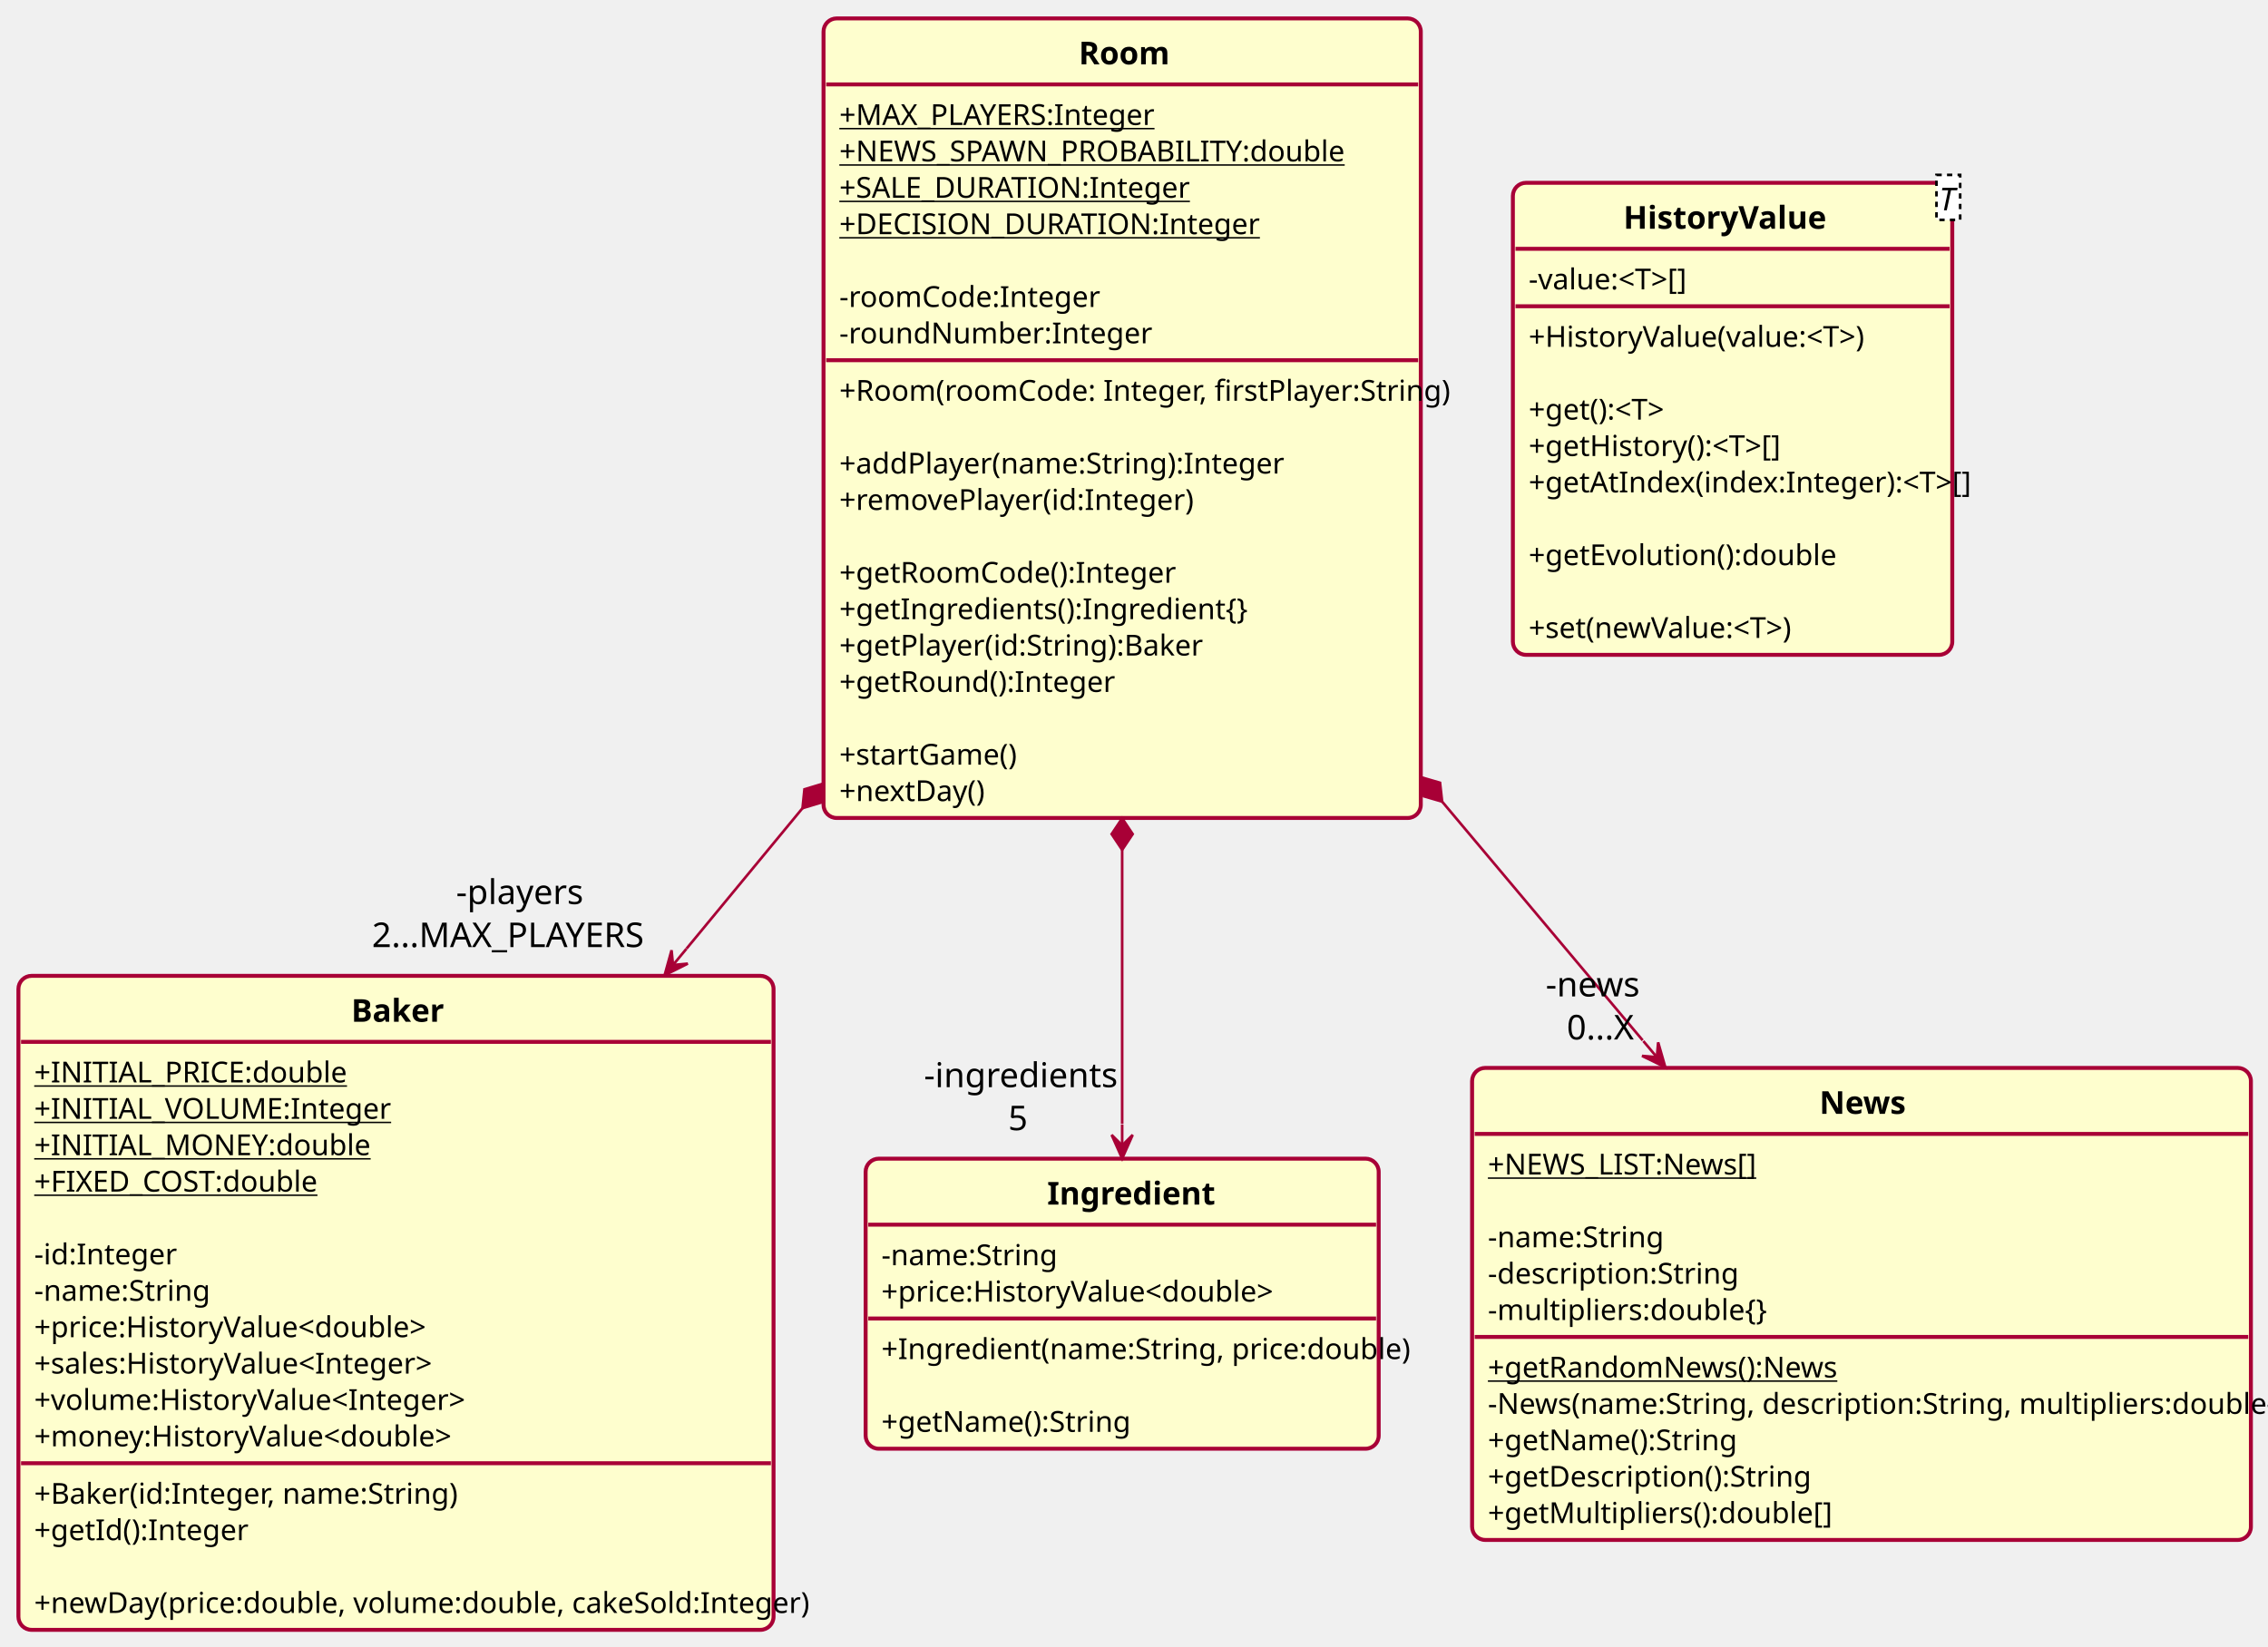
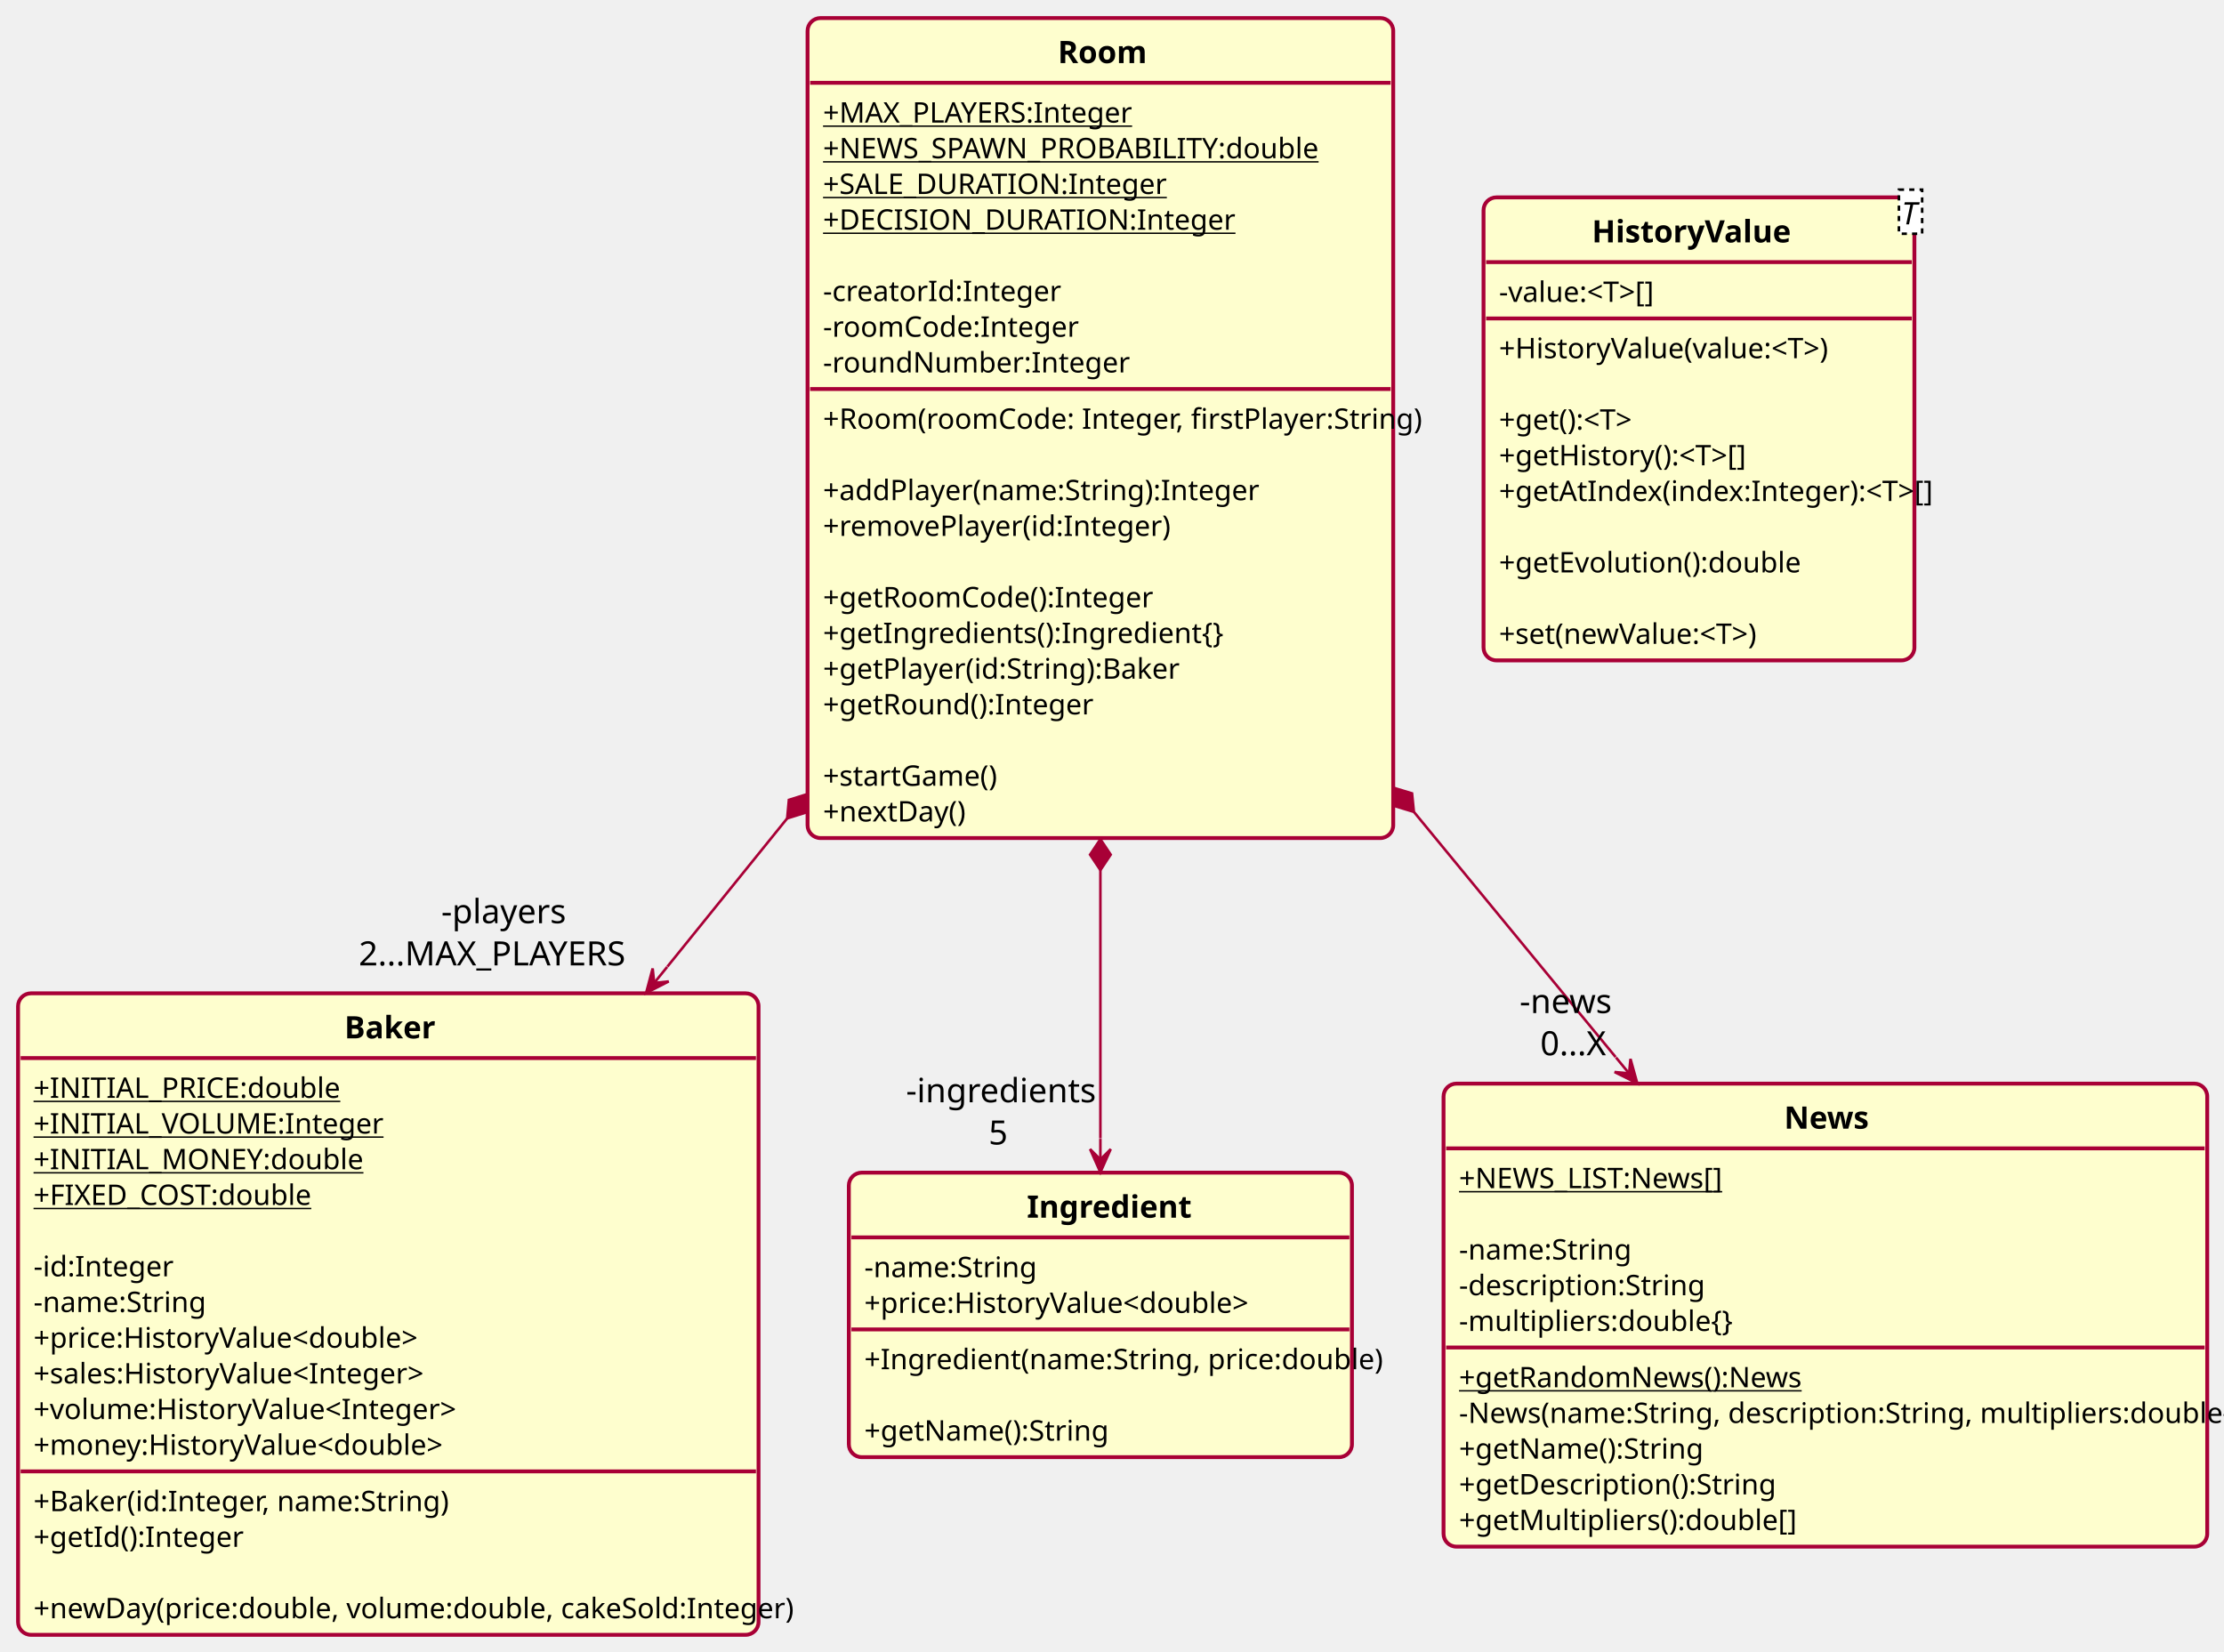
- <svg xmlns="http://www.w3.org/2000/svg" contentScriptType="application/ecmascript" contentStyleType="text/css" height="626px" preserveAspectRatio="none" style="width:862px;height:626px;background:#FFFFFF;" version="1.1" viewBox="0 0 862 626" width="862px" zoomAndPan="magnify">
+ <svg xmlns="http://www.w3.org/2000/svg" contentScriptType="application/ecmascript" contentStyleType="text/css" height="640px" preserveAspectRatio="none" style="width:862px;height:640px;background:#FFFFFF;" version="1.1" viewBox="0 0 862 640" width="862px" zoomAndPan="magnify">
  <defs />
  <g>
-     <rect codeLine="9" fill="#FEFECE" height="303.977" id="Room" rx="5" ry="5" style="stroke:#A80036;stroke-width:1.5;" width="227" x="313" y="7" />
+     <rect codeLine="9" fill="#FEFECE" height="317.812" id="Room" rx="5" ry="5" style="stroke:#A80036;stroke-width:1.5;" width="227" x="313" y="7" />
    <text fill="#000000" font-family="sans-serif" font-size="12" font-weight="bold" lengthAdjust="spacing" textLength="33" x="410" y="24.457">Room</text>
    <line style="stroke:#A80036;stroke-width:1.5;" x1="314" x2="539" y1="32.094" y2="32.094" />
    <text fill="#000000" font-family="sans-serif" font-size="11" lengthAdjust="spacing" text-decoration="underline" textLength="119" x="319" y="47.513">+MAX_PLAYERS:Integer</text>
    <text fill="#000000" font-family="sans-serif" font-size="11" lengthAdjust="spacing" text-decoration="underline" textLength="188" x="319" y="61.349">+NEWS_SPAWN_PROBABILITY:double</text>
    <text fill="#000000" font-family="sans-serif" font-size="11" lengthAdjust="spacing" text-decoration="underline" textLength="127" x="319" y="75.185">+SALE_DURATION:Integer</text>
    <text fill="#000000" font-family="sans-serif" font-size="11" lengthAdjust="spacing" text-decoration="underline" textLength="146" x="319" y="89.02">+DECISION_DURATION:Integer</text>
    <text fill="#000000" font-family="sans-serif" font-size="11" lengthAdjust="spacing" textLength="0" x="322" y="102.856" />
-     <text fill="#000000" font-family="sans-serif" font-size="11" lengthAdjust="spacing" textLength="89" x="319" y="116.692">-roomCode:Integer</text>
-     <text fill="#000000" font-family="sans-serif" font-size="11" lengthAdjust="spacing" textLength="105" x="319" y="130.528">-roundNumber:Integer</text>
-     <line style="stroke:#A80036;stroke-width:1.5;" x1="314" x2="539" y1="136.945" y2="136.945" />
-     <text fill="#000000" font-family="sans-serif" font-size="11" lengthAdjust="spacing" textLength="215" x="319" y="152.364">+Room(roomCode: Integer, firstPlayer:String)</text>
-     <text fill="#000000" font-family="sans-serif" font-size="11" lengthAdjust="spacing" textLength="0" x="322" y="166.2" />
-     <text fill="#000000" font-family="sans-serif" font-size="11" lengthAdjust="spacing" textLength="155" x="319" y="180.036">+addPlayer(name:String):Integer</text>
-     <text fill="#000000" font-family="sans-serif" font-size="11" lengthAdjust="spacing" textLength="124" x="319" y="193.872">+removePlayer(id:Integer)</text>
-     <text fill="#000000" font-family="sans-serif" font-size="11" lengthAdjust="spacing" textLength="0" x="322" y="207.708" />
-     <text fill="#000000" font-family="sans-serif" font-size="11" lengthAdjust="spacing" textLength="117" x="319" y="221.544">+getRoomCode():Integer</text>
-     <text fill="#000000" font-family="sans-serif" font-size="11" lengthAdjust="spacing" textLength="140" x="319" y="235.38">+getIngredients():Ingredient{}</text>
-     <text fill="#000000" font-family="sans-serif" font-size="11" lengthAdjust="spacing" textLength="129" x="319" y="249.216">+getPlayer(id:String):Baker</text>
-     <text fill="#000000" font-family="sans-serif" font-size="11" lengthAdjust="spacing" textLength="96" x="319" y="263.052">+getRound():Integer</text>
-     <text fill="#000000" font-family="sans-serif" font-size="11" lengthAdjust="spacing" textLength="0" x="322" y="276.888" />
-     <text fill="#000000" font-family="sans-serif" font-size="11" lengthAdjust="spacing" textLength="64" x="319" y="290.724">+startGame()</text>
-     <text fill="#000000" font-family="sans-serif" font-size="11" lengthAdjust="spacing" textLength="54" x="319" y="304.56">+nextDay()</text>
-     <rect codeLine="37" fill="#FEFECE" height="248.633" id="Baker" rx="5" ry="5" style="stroke:#A80036;stroke-width:1.5;" width="287" x="7" y="371" />
-     <text fill="#000000" font-family="sans-serif" font-size="12" font-weight="bold" lengthAdjust="spacing" textLength="34" x="133.5" y="388.457">Baker</text>
-     <line style="stroke:#A80036;stroke-width:1.5;" x1="8" x2="293" y1="396.094" y2="396.094" />
-     <text fill="#000000" font-family="sans-serif" font-size="11" lengthAdjust="spacing" text-decoration="underline" textLength="108" x="13" y="411.513">+INITIAL_PRICE:double</text>
-     <text fill="#000000" font-family="sans-serif" font-size="11" lengthAdjust="spacing" text-decoration="underline" textLength="124" x="13" y="425.349">+INITIAL_VOLUME:Integer</text>
-     <text fill="#000000" font-family="sans-serif" font-size="11" lengthAdjust="spacing" text-decoration="underline" textLength="117" x="13" y="439.185">+INITIAL_MONEY:double</text>
-     <text fill="#000000" font-family="sans-serif" font-size="11" lengthAdjust="spacing" text-decoration="underline" textLength="103" x="13" y="453.021">+FIXED_COST:double</text>
-     <text fill="#000000" font-family="sans-serif" font-size="11" lengthAdjust="spacing" textLength="0" x="16" y="466.856" />
-     <text fill="#000000" font-family="sans-serif" font-size="11" lengthAdjust="spacing" textLength="48" x="13" y="480.692">-id:Integer</text>
-     <text fill="#000000" font-family="sans-serif" font-size="11" lengthAdjust="spacing" textLength="61" x="13" y="494.528">-name:String</text>
-     <text fill="#000000" font-family="sans-serif" font-size="11" lengthAdjust="spacing" textLength="139" x="13" y="508.364">+price:HistoryValue&lt;double&gt;</text>
-     <text fill="#000000" font-family="sans-serif" font-size="11" lengthAdjust="spacing" textLength="142" x="13" y="522.2">+sales:HistoryValue&lt;Integer&gt;</text>
-     <text fill="#000000" font-family="sans-serif" font-size="11" lengthAdjust="spacing" textLength="150" x="13" y="536.036">+volume:HistoryValue&lt;Integer&gt;</text>
-     <text fill="#000000" font-family="sans-serif" font-size="11" lengthAdjust="spacing" textLength="147" x="13" y="549.872">+money:HistoryValue&lt;double&gt;</text>
-     <line style="stroke:#A80036;stroke-width:1.5;" x1="8" x2="293" y1="556.289" y2="556.289" />
-     <text fill="#000000" font-family="sans-serif" font-size="11" lengthAdjust="spacing" textLength="149" x="13" y="571.708">+Baker(id:Integer, name:String)</text>
-     <text fill="#000000" font-family="sans-serif" font-size="11" lengthAdjust="spacing" textLength="73" x="13" y="585.544">+getId():Integer</text>
-     <text fill="#000000" font-family="sans-serif" font-size="11" lengthAdjust="spacing" textLength="0" x="16" y="599.38" />
-     <text fill="#000000" font-family="sans-serif" font-size="11" lengthAdjust="spacing" textLength="275" x="13" y="613.216">+newDay(price:double, volume:double, cakeSold:Integer)</text>
-     <rect codeLine="58" fill="#FEFECE" height="110.273" id="Ingredient" rx="5" ry="5" style="stroke:#A80036;stroke-width:1.5;" width="195" x="329" y="440.5" />
-     <text fill="#000000" font-family="sans-serif" font-size="12" font-weight="bold" lengthAdjust="spacing" textLength="57" x="398" y="457.957">Ingredient</text>
-     <line style="stroke:#A80036;stroke-width:1.5;" x1="330" x2="523" y1="465.594" y2="465.594" />
-     <text fill="#000000" font-family="sans-serif" font-size="11" lengthAdjust="spacing" textLength="61" x="335" y="481.013">-name:String</text>
-     <text fill="#000000" font-family="sans-serif" font-size="11" lengthAdjust="spacing" textLength="139" x="335" y="494.849">+price:HistoryValue&lt;double&gt;</text>
-     <line style="stroke:#A80036;stroke-width:1.5;" x1="330" x2="523" y1="501.266" y2="501.266" />
-     <text fill="#000000" font-family="sans-serif" font-size="11" lengthAdjust="spacing" textLength="183" x="335" y="516.685">+Ingredient(name:String, price:double)</text>
-     <text fill="#000000" font-family="sans-serif" font-size="11" lengthAdjust="spacing" textLength="0" x="338" y="530.52" />
-     <text fill="#000000" font-family="sans-serif" font-size="11" lengthAdjust="spacing" textLength="87" x="335" y="544.356">+getName():String</text>
-     <rect codeLine="68" fill="#FEFECE" height="179.453" id="News" rx="5" ry="5" style="stroke:#A80036;stroke-width:1.5;" width="296" x="559.5" y="406" />
-     <text fill="#000000" font-family="sans-serif" font-size="12" font-weight="bold" lengthAdjust="spacing" textLength="32" x="691.5" y="423.457">News</text>
-     <line style="stroke:#A80036;stroke-width:1.5;" x1="560.5" x2="854.5" y1="431.094" y2="431.094" />
-     <text fill="#000000" font-family="sans-serif" font-size="11" lengthAdjust="spacing" text-decoration="underline" textLength="101" x="565.5" y="446.513">+NEWS_LIST:News[]</text>
-     <text fill="#000000" font-family="sans-serif" font-size="11" lengthAdjust="spacing" textLength="0" x="568.5" y="460.349" />
-     <text fill="#000000" font-family="sans-serif" font-size="11" lengthAdjust="spacing" textLength="61" x="565.5" y="474.185">-name:String</text>
-     <text fill="#000000" font-family="sans-serif" font-size="11" lengthAdjust="spacing" textLength="88" x="565.5" y="488.021">-description:String</text>
-     <text fill="#000000" font-family="sans-serif" font-size="11" lengthAdjust="spacing" textLength="94" x="565.5" y="501.856">-multipliers:double{}</text>
-     <line style="stroke:#A80036;stroke-width:1.5;" x1="560.5" x2="854.5" y1="508.273" y2="508.273" />
-     <text fill="#000000" font-family="sans-serif" font-size="11" lengthAdjust="spacing" text-decoration="underline" textLength="129" x="565.5" y="523.692">+getRandomNews():News</text>
-     <text fill="#000000" font-family="sans-serif" font-size="11" lengthAdjust="spacing" textLength="284" x="565.5" y="537.528">-News(name:String, description:String, multipliers:double{})</text>
-     <text fill="#000000" font-family="sans-serif" font-size="11" lengthAdjust="spacing" textLength="87" x="565.5" y="551.364">+getName():String</text>
-     <text fill="#000000" font-family="sans-serif" font-size="11" lengthAdjust="spacing" textLength="114" x="565.5" y="565.2">+getDescription():String</text>
-     <text fill="#000000" font-family="sans-serif" font-size="11" lengthAdjust="spacing" textLength="117" x="565.5" y="579.036">+getMultipliers():double[]</text>
-     <rect codeLine="85" fill="#FEFECE" height="179.453" id="HistoryValue" rx="5" ry="5" style="stroke:#A80036;stroke-width:1.5;" width="167" x="575" y="69.5" />
-     <text fill="#000000" font-family="sans-serif" font-size="12" font-weight="bold" lengthAdjust="spacing" textLength="72" x="617" y="86.957">HistoryValue</text>
-     <rect fill="#FFFFFF" height="17.094" style="stroke:#000000;stroke-width:1.0;stroke-dasharray:2.0,2.0;" width="9" x="736" y="66.5" />
-     <text fill="#000000" font-family="sans-serif" font-size="12" font-style="italic" lengthAdjust="spacing" textLength="7" x="737" y="79.957">T</text>
-     <line style="stroke:#A80036;stroke-width:1.5;" x1="576" x2="741" y1="94.594" y2="94.594" />
-     <text fill="#000000" font-family="sans-serif" font-size="11" lengthAdjust="spacing" textLength="57" x="581" y="110.013">-value:&lt;T&gt;[]</text>
-     <line style="stroke:#A80036;stroke-width:1.5;" x1="576" x2="741" y1="116.43" y2="116.43" />
-     <text fill="#000000" font-family="sans-serif" font-size="11" lengthAdjust="spacing" textLength="123" x="581" y="131.849">+HistoryValue(value:&lt;T&gt;)</text>
-     <text fill="#000000" font-family="sans-serif" font-size="11" lengthAdjust="spacing" textLength="0" x="584" y="145.685" />
-     <text fill="#000000" font-family="sans-serif" font-size="11" lengthAdjust="spacing" textLength="50" x="581" y="159.52">+get():&lt;T&gt;</text>
-     <text fill="#000000" font-family="sans-serif" font-size="11" lengthAdjust="spacing" textLength="90" x="581" y="173.356">+getHistory():&lt;T&gt;[]</text>
-     <text fill="#000000" font-family="sans-serif" font-size="11" lengthAdjust="spacing" textLength="155" x="581" y="187.192">+getAtIndex(index:Integer):&lt;T&gt;[]</text>
-     <text fill="#000000" font-family="sans-serif" font-size="11" lengthAdjust="spacing" textLength="0" x="584" y="201.028" />
-     <text fill="#000000" font-family="sans-serif" font-size="11" lengthAdjust="spacing" textLength="107" x="581" y="214.864">+getEvolution():double</text>
-     <text fill="#000000" font-family="sans-serif" font-size="11" lengthAdjust="spacing" textLength="0" x="584" y="228.7" />
-     <text fill="#000000" font-family="sans-serif" font-size="11" lengthAdjust="spacing" textLength="100" x="581" y="242.536">+set(newValue:&lt;T&gt;)</text>
-     <path codeLine="33" d="M305.015,307.248 C305.015,307.248 275.17,343.41 260.93,360.66 " fill="none" id="Room-Baker" style="stroke:#A80036;stroke-width:1.0;" />
-     <polygon fill="#A80036" points="252.6,370.75,261.412,366.352,255.781,366.893,255.241,361.262,252.6,370.75" style="stroke:#A80036;stroke-width:1.0;" />
-     <line style="stroke:#A80036;stroke-width:1.0;" x1="255.781" x2="260.88" y1="366.893" y2="360.725" />
-     <polygon fill="#A80036" points="312.65,297.99,305.747,300.074,305.015,307.248,311.918,305.164,312.65,297.99" style="stroke:#A80036;stroke-width:1.0;" />
-     <text fill="#000000" font-family="sans-serif" font-size="13" lengthAdjust="spacing" textLength="46" x="173.348" y="343.701">-players</text>
-     <text fill="#000000" font-family="sans-serif" font-size="13" lengthAdjust="spacing" textLength="114" x="141.348" y="360.052">2...MAX_PLAYERS</text>
-     <path codeLine="34" d="M426.5,323.1 C426.5,323.1 426.5,397.28 426.5,427.21 " fill="none" id="Room-Ingredient" style="stroke:#A80036;stroke-width:1.0;" />
-     <polygon fill="#A80036" points="426.5,440.46,430.5,431.46,426.5,435.46,422.5,431.46,426.5,440.46" style="stroke:#A80036;stroke-width:1.0;" />
-     <line style="stroke:#A80036;stroke-width:1.0;" x1="426.5" x2="426.5" y1="435.46" y2="427.46" />
-     <polygon fill="#A80036" points="426.5,311.1,422.5,317.1,426.5,323.1,430.5,317.1,426.5,311.1" style="stroke:#A80036;stroke-width:1.0;" />
-     <text fill="#000000" font-family="sans-serif" font-size="13" lengthAdjust="spacing" textLength="67" x="351.173" y="413.323">-ingredients</text>
-     <text fill="#000000" font-family="sans-serif" font-size="13" lengthAdjust="spacing" textLength="7" x="383.173" y="429.675">5</text>
-     <path codeLine="35" d="M548.111,304.756 C548.111,304.756 600.65,367.31 624.34,395.51 " fill="none" id="Room-News" style="stroke:#A80036;stroke-width:1.0;" />
-     <polygon fill="#A80036" points="632.94,405.75,630.218,396.285,629.726,401.92,624.09,401.428,632.94,405.75" style="stroke:#A80036;stroke-width:1.0;" />
-     <line style="stroke:#A80036;stroke-width:1.0;" x1="629.726" x2="624.585" y1="401.92" y2="395.795" />
-     <polygon fill="#A80036" points="540.39,295.57,541.188,302.737,548.111,304.756,547.313,297.589,540.39,295.57" style="stroke:#A80036;stroke-width:1.0;" />
-     <text fill="#000000" font-family="sans-serif" font-size="13" lengthAdjust="spacing" textLength="34" x="587.484" y="378.828">-news</text>
-     <text fill="#000000" font-family="sans-serif" font-size="13" lengthAdjust="spacing" textLength="26" x="595.484" y="395.18">0...X</text>
+     <text fill="#000000" font-family="sans-serif" font-size="11" lengthAdjust="spacing" textLength="83" x="319" y="116.692">-creatorId:Integer</text>
+     <text fill="#000000" font-family="sans-serif" font-size="11" lengthAdjust="spacing" textLength="89" x="319" y="130.528">-roomCode:Integer</text>
+     <text fill="#000000" font-family="sans-serif" font-size="11" lengthAdjust="spacing" textLength="105" x="319" y="144.364">-roundNumber:Integer</text>
+     <line style="stroke:#A80036;stroke-width:1.5;" x1="314" x2="539" y1="150.781" y2="150.781" />
+     <text fill="#000000" font-family="sans-serif" font-size="11" lengthAdjust="spacing" textLength="215" x="319" y="166.2">+Room(roomCode: Integer, firstPlayer:String)</text>
+     <text fill="#000000" font-family="sans-serif" font-size="11" lengthAdjust="spacing" textLength="0" x="322" y="180.036" />
+     <text fill="#000000" font-family="sans-serif" font-size="11" lengthAdjust="spacing" textLength="155" x="319" y="193.872">+addPlayer(name:String):Integer</text>
+     <text fill="#000000" font-family="sans-serif" font-size="11" lengthAdjust="spacing" textLength="124" x="319" y="207.708">+removePlayer(id:Integer)</text>
+     <text fill="#000000" font-family="sans-serif" font-size="11" lengthAdjust="spacing" textLength="0" x="322" y="221.544" />
+     <text fill="#000000" font-family="sans-serif" font-size="11" lengthAdjust="spacing" textLength="117" x="319" y="235.38">+getRoomCode():Integer</text>
+     <text fill="#000000" font-family="sans-serif" font-size="11" lengthAdjust="spacing" textLength="140" x="319" y="249.216">+getIngredients():Ingredient{}</text>
+     <text fill="#000000" font-family="sans-serif" font-size="11" lengthAdjust="spacing" textLength="129" x="319" y="263.052">+getPlayer(id:String):Baker</text>
+     <text fill="#000000" font-family="sans-serif" font-size="11" lengthAdjust="spacing" textLength="96" x="319" y="276.888">+getRound():Integer</text>
+     <text fill="#000000" font-family="sans-serif" font-size="11" lengthAdjust="spacing" textLength="0" x="322" y="290.724" />
+     <text fill="#000000" font-family="sans-serif" font-size="11" lengthAdjust="spacing" textLength="64" x="319" y="304.56">+startGame()</text>
+     <text fill="#000000" font-family="sans-serif" font-size="11" lengthAdjust="spacing" textLength="54" x="319" y="318.396">+nextDay()</text>
+     <rect codeLine="38" fill="#FEFECE" height="248.633" id="Baker" rx="5" ry="5" style="stroke:#A80036;stroke-width:1.5;" width="287" x="7" y="385" />
+     <text fill="#000000" font-family="sans-serif" font-size="12" font-weight="bold" lengthAdjust="spacing" textLength="34" x="133.5" y="402.457">Baker</text>
+     <line style="stroke:#A80036;stroke-width:1.5;" x1="8" x2="293" y1="410.094" y2="410.094" />
+     <text fill="#000000" font-family="sans-serif" font-size="11" lengthAdjust="spacing" text-decoration="underline" textLength="108" x="13" y="425.513">+INITIAL_PRICE:double</text>
+     <text fill="#000000" font-family="sans-serif" font-size="11" lengthAdjust="spacing" text-decoration="underline" textLength="124" x="13" y="439.349">+INITIAL_VOLUME:Integer</text>
+     <text fill="#000000" font-family="sans-serif" font-size="11" lengthAdjust="spacing" text-decoration="underline" textLength="117" x="13" y="453.185">+INITIAL_MONEY:double</text>
+     <text fill="#000000" font-family="sans-serif" font-size="11" lengthAdjust="spacing" text-decoration="underline" textLength="103" x="13" y="467.021">+FIXED_COST:double</text>
+     <text fill="#000000" font-family="sans-serif" font-size="11" lengthAdjust="spacing" textLength="0" x="16" y="480.856" />
+     <text fill="#000000" font-family="sans-serif" font-size="11" lengthAdjust="spacing" textLength="48" x="13" y="494.692">-id:Integer</text>
+     <text fill="#000000" font-family="sans-serif" font-size="11" lengthAdjust="spacing" textLength="61" x="13" y="508.528">-name:String</text>
+     <text fill="#000000" font-family="sans-serif" font-size="11" lengthAdjust="spacing" textLength="139" x="13" y="522.364">+price:HistoryValue&lt;double&gt;</text>
+     <text fill="#000000" font-family="sans-serif" font-size="11" lengthAdjust="spacing" textLength="142" x="13" y="536.2">+sales:HistoryValue&lt;Integer&gt;</text>
+     <text fill="#000000" font-family="sans-serif" font-size="11" lengthAdjust="spacing" textLength="150" x="13" y="550.036">+volume:HistoryValue&lt;Integer&gt;</text>
+     <text fill="#000000" font-family="sans-serif" font-size="11" lengthAdjust="spacing" textLength="147" x="13" y="563.872">+money:HistoryValue&lt;double&gt;</text>
+     <line style="stroke:#A80036;stroke-width:1.5;" x1="8" x2="293" y1="570.289" y2="570.289" />
+     <text fill="#000000" font-family="sans-serif" font-size="11" lengthAdjust="spacing" textLength="149" x="13" y="585.708">+Baker(id:Integer, name:String)</text>
+     <text fill="#000000" font-family="sans-serif" font-size="11" lengthAdjust="spacing" textLength="73" x="13" y="599.544">+getId():Integer</text>
+     <text fill="#000000" font-family="sans-serif" font-size="11" lengthAdjust="spacing" textLength="0" x="16" y="613.38" />
+     <text fill="#000000" font-family="sans-serif" font-size="11" lengthAdjust="spacing" textLength="275" x="13" y="627.216">+newDay(price:double, volume:double, cakeSold:Integer)</text>
+     <rect codeLine="59" fill="#FEFECE" height="110.273" id="Ingredient" rx="5" ry="5" style="stroke:#A80036;stroke-width:1.5;" width="195" x="329" y="454.5" />
+     <text fill="#000000" font-family="sans-serif" font-size="12" font-weight="bold" lengthAdjust="spacing" textLength="57" x="398" y="471.957">Ingredient</text>
+     <line style="stroke:#A80036;stroke-width:1.5;" x1="330" x2="523" y1="479.594" y2="479.594" />
+     <text fill="#000000" font-family="sans-serif" font-size="11" lengthAdjust="spacing" textLength="61" x="335" y="495.013">-name:String</text>
+     <text fill="#000000" font-family="sans-serif" font-size="11" lengthAdjust="spacing" textLength="139" x="335" y="508.849">+price:HistoryValue&lt;double&gt;</text>
+     <line style="stroke:#A80036;stroke-width:1.5;" x1="330" x2="523" y1="515.266" y2="515.266" />
+     <text fill="#000000" font-family="sans-serif" font-size="11" lengthAdjust="spacing" textLength="183" x="335" y="530.685">+Ingredient(name:String, price:double)</text>
+     <text fill="#000000" font-family="sans-serif" font-size="11" lengthAdjust="spacing" textLength="0" x="338" y="544.52" />
+     <text fill="#000000" font-family="sans-serif" font-size="11" lengthAdjust="spacing" textLength="87" x="335" y="558.356">+getName():String</text>
+     <rect codeLine="69" fill="#FEFECE" height="179.453" id="News" rx="5" ry="5" style="stroke:#A80036;stroke-width:1.5;" width="296" x="559.5" y="420" />
+     <text fill="#000000" font-family="sans-serif" font-size="12" font-weight="bold" lengthAdjust="spacing" textLength="32" x="691.5" y="437.457">News</text>
+     <line style="stroke:#A80036;stroke-width:1.5;" x1="560.5" x2="854.5" y1="445.094" y2="445.094" />
+     <text fill="#000000" font-family="sans-serif" font-size="11" lengthAdjust="spacing" text-decoration="underline" textLength="101" x="565.5" y="460.513">+NEWS_LIST:News[]</text>
+     <text fill="#000000" font-family="sans-serif" font-size="11" lengthAdjust="spacing" textLength="0" x="568.5" y="474.349" />
+     <text fill="#000000" font-family="sans-serif" font-size="11" lengthAdjust="spacing" textLength="61" x="565.5" y="488.185">-name:String</text>
+     <text fill="#000000" font-family="sans-serif" font-size="11" lengthAdjust="spacing" textLength="88" x="565.5" y="502.021">-description:String</text>
+     <text fill="#000000" font-family="sans-serif" font-size="11" lengthAdjust="spacing" textLength="94" x="565.5" y="515.856">-multipliers:double{}</text>
+     <line style="stroke:#A80036;stroke-width:1.5;" x1="560.5" x2="854.5" y1="522.273" y2="522.273" />
+     <text fill="#000000" font-family="sans-serif" font-size="11" lengthAdjust="spacing" text-decoration="underline" textLength="129" x="565.5" y="537.692">+getRandomNews():News</text>
+     <text fill="#000000" font-family="sans-serif" font-size="11" lengthAdjust="spacing" textLength="284" x="565.5" y="551.528">-News(name:String, description:String, multipliers:double{})</text>
+     <text fill="#000000" font-family="sans-serif" font-size="11" lengthAdjust="spacing" textLength="87" x="565.5" y="565.364">+getName():String</text>
+     <text fill="#000000" font-family="sans-serif" font-size="11" lengthAdjust="spacing" textLength="114" x="565.5" y="579.2">+getDescription():String</text>
+     <text fill="#000000" font-family="sans-serif" font-size="11" lengthAdjust="spacing" textLength="117" x="565.5" y="593.036">+getMultipliers():double[]</text>
+     <rect codeLine="86" fill="#FEFECE" height="179.453" id="HistoryValue" rx="5" ry="5" style="stroke:#A80036;stroke-width:1.5;" width="167" x="575" y="76.5" />
+     <text fill="#000000" font-family="sans-serif" font-size="12" font-weight="bold" lengthAdjust="spacing" textLength="72" x="617" y="93.957">HistoryValue</text>
+     <rect fill="#FFFFFF" height="17.094" style="stroke:#000000;stroke-width:1.0;stroke-dasharray:2.0,2.0;" width="9" x="736" y="73.5" />
+     <text fill="#000000" font-family="sans-serif" font-size="12" font-style="italic" lengthAdjust="spacing" textLength="7" x="737" y="86.957">T</text>
+     <line style="stroke:#A80036;stroke-width:1.5;" x1="576" x2="741" y1="101.594" y2="101.594" />
+     <text fill="#000000" font-family="sans-serif" font-size="11" lengthAdjust="spacing" textLength="57" x="581" y="117.013">-value:&lt;T&gt;[]</text>
+     <line style="stroke:#A80036;stroke-width:1.5;" x1="576" x2="741" y1="123.43" y2="123.43" />
+     <text fill="#000000" font-family="sans-serif" font-size="11" lengthAdjust="spacing" textLength="123" x="581" y="138.849">+HistoryValue(value:&lt;T&gt;)</text>
+     <text fill="#000000" font-family="sans-serif" font-size="11" lengthAdjust="spacing" textLength="0" x="584" y="152.685" />
+     <text fill="#000000" font-family="sans-serif" font-size="11" lengthAdjust="spacing" textLength="50" x="581" y="166.52">+get():&lt;T&gt;</text>
+     <text fill="#000000" font-family="sans-serif" font-size="11" lengthAdjust="spacing" textLength="90" x="581" y="180.356">+getHistory():&lt;T&gt;[]</text>
+     <text fill="#000000" font-family="sans-serif" font-size="11" lengthAdjust="spacing" textLength="155" x="581" y="194.192">+getAtIndex(index:Integer):&lt;T&gt;[]</text>
+     <text fill="#000000" font-family="sans-serif" font-size="11" lengthAdjust="spacing" textLength="0" x="584" y="208.028" />
+     <text fill="#000000" font-family="sans-serif" font-size="11" lengthAdjust="spacing" textLength="107" x="581" y="221.864">+getEvolution():double</text>
+     <text fill="#000000" font-family="sans-serif" font-size="11" lengthAdjust="spacing" textLength="0" x="584" y="235.7" />
+     <text fill="#000000" font-family="sans-serif" font-size="11" lengthAdjust="spacing" textLength="100" x="581" y="249.536">+set(newValue:&lt;T&gt;)</text>
+     <path codeLine="34" d="M305.102,317.199 C305.102,317.199 273.68,356.08 258.69,374.63 " fill="none" id="Room-Baker" style="stroke:#A80036;stroke-width:1.0;" />
+     <polygon fill="#A80036" points="250.42,384.87,259.187,380.383,253.562,380.981,252.964,375.356,250.42,384.87" style="stroke:#A80036;stroke-width:1.0;" />
+     <line style="stroke:#A80036;stroke-width:1.0;" x1="253.562" x2="258.59" y1="380.981" y2="374.76" />
+     <polygon fill="#A80036" points="312.65,307.87,305.766,310.019,305.102,317.199,311.986,315.05,312.65,307.87" style="stroke:#A80036;stroke-width:1.0;" />
+     <text fill="#000000" font-family="sans-serif" font-size="13" lengthAdjust="spacing" textLength="46" x="171.035" y="357.828">-players</text>
+     <text fill="#000000" font-family="sans-serif" font-size="13" lengthAdjust="spacing" textLength="114" x="139.035" y="374.18">2...MAX_PLAYERS</text>
+     <path codeLine="35" d="M426.5,337.25 C426.5,337.25 426.5,411.41 426.5,441.2 " fill="none" id="Room-Ingredient" style="stroke:#A80036;stroke-width:1.0;" />
+     <polygon fill="#A80036" points="426.5,454.38,430.5,445.38,426.5,449.38,422.5,445.38,426.5,454.38" style="stroke:#A80036;stroke-width:1.0;" />
+     <line style="stroke:#A80036;stroke-width:1.0;" x1="426.5" x2="426.5" y1="449.38" y2="441.38" />
+     <polygon fill="#A80036" points="426.5,325.25,422.5,331.25,426.5,337.25,430.5,331.25,426.5,325.25" style="stroke:#A80036;stroke-width:1.0;" />
+     <text fill="#000000" font-family="sans-serif" font-size="13" lengthAdjust="spacing" textLength="67" x="351.173" y="427.234">-ingredients</text>
+     <text fill="#000000" font-family="sans-serif" font-size="13" lengthAdjust="spacing" textLength="7" x="383.173" y="443.585">5</text>
+     <path codeLine="36" d="M548.011,314.679 C548.011,314.679 602.08,380.38 626.19,409.69 " fill="none" id="Room-News" style="stroke:#A80036;stroke-width:1.0;" />
+     <polygon fill="#A80036" points="634.6,419.9,631.959,410.412,631.419,416.043,625.788,415.502,634.6,419.9" style="stroke:#A80036;stroke-width:1.0;" />
+     <line style="stroke:#A80036;stroke-width:1.0;" x1="631.419" x2="626.34" y1="416.043" y2="409.865" />
+     <polygon fill="#A80036" points="540.39,305.41,541.111,312.585,548.011,314.679,547.29,307.504,540.39,305.41" style="stroke:#A80036;stroke-width:1.0;" />
+     <text fill="#000000" font-family="sans-serif" font-size="13" lengthAdjust="spacing" textLength="34" x="588.99" y="392.661">-news</text>
+     <text fill="#000000" font-family="sans-serif" font-size="13" lengthAdjust="spacing" textLength="26" x="596.99" y="409.012">0...X</text>
  </g>
</svg>
